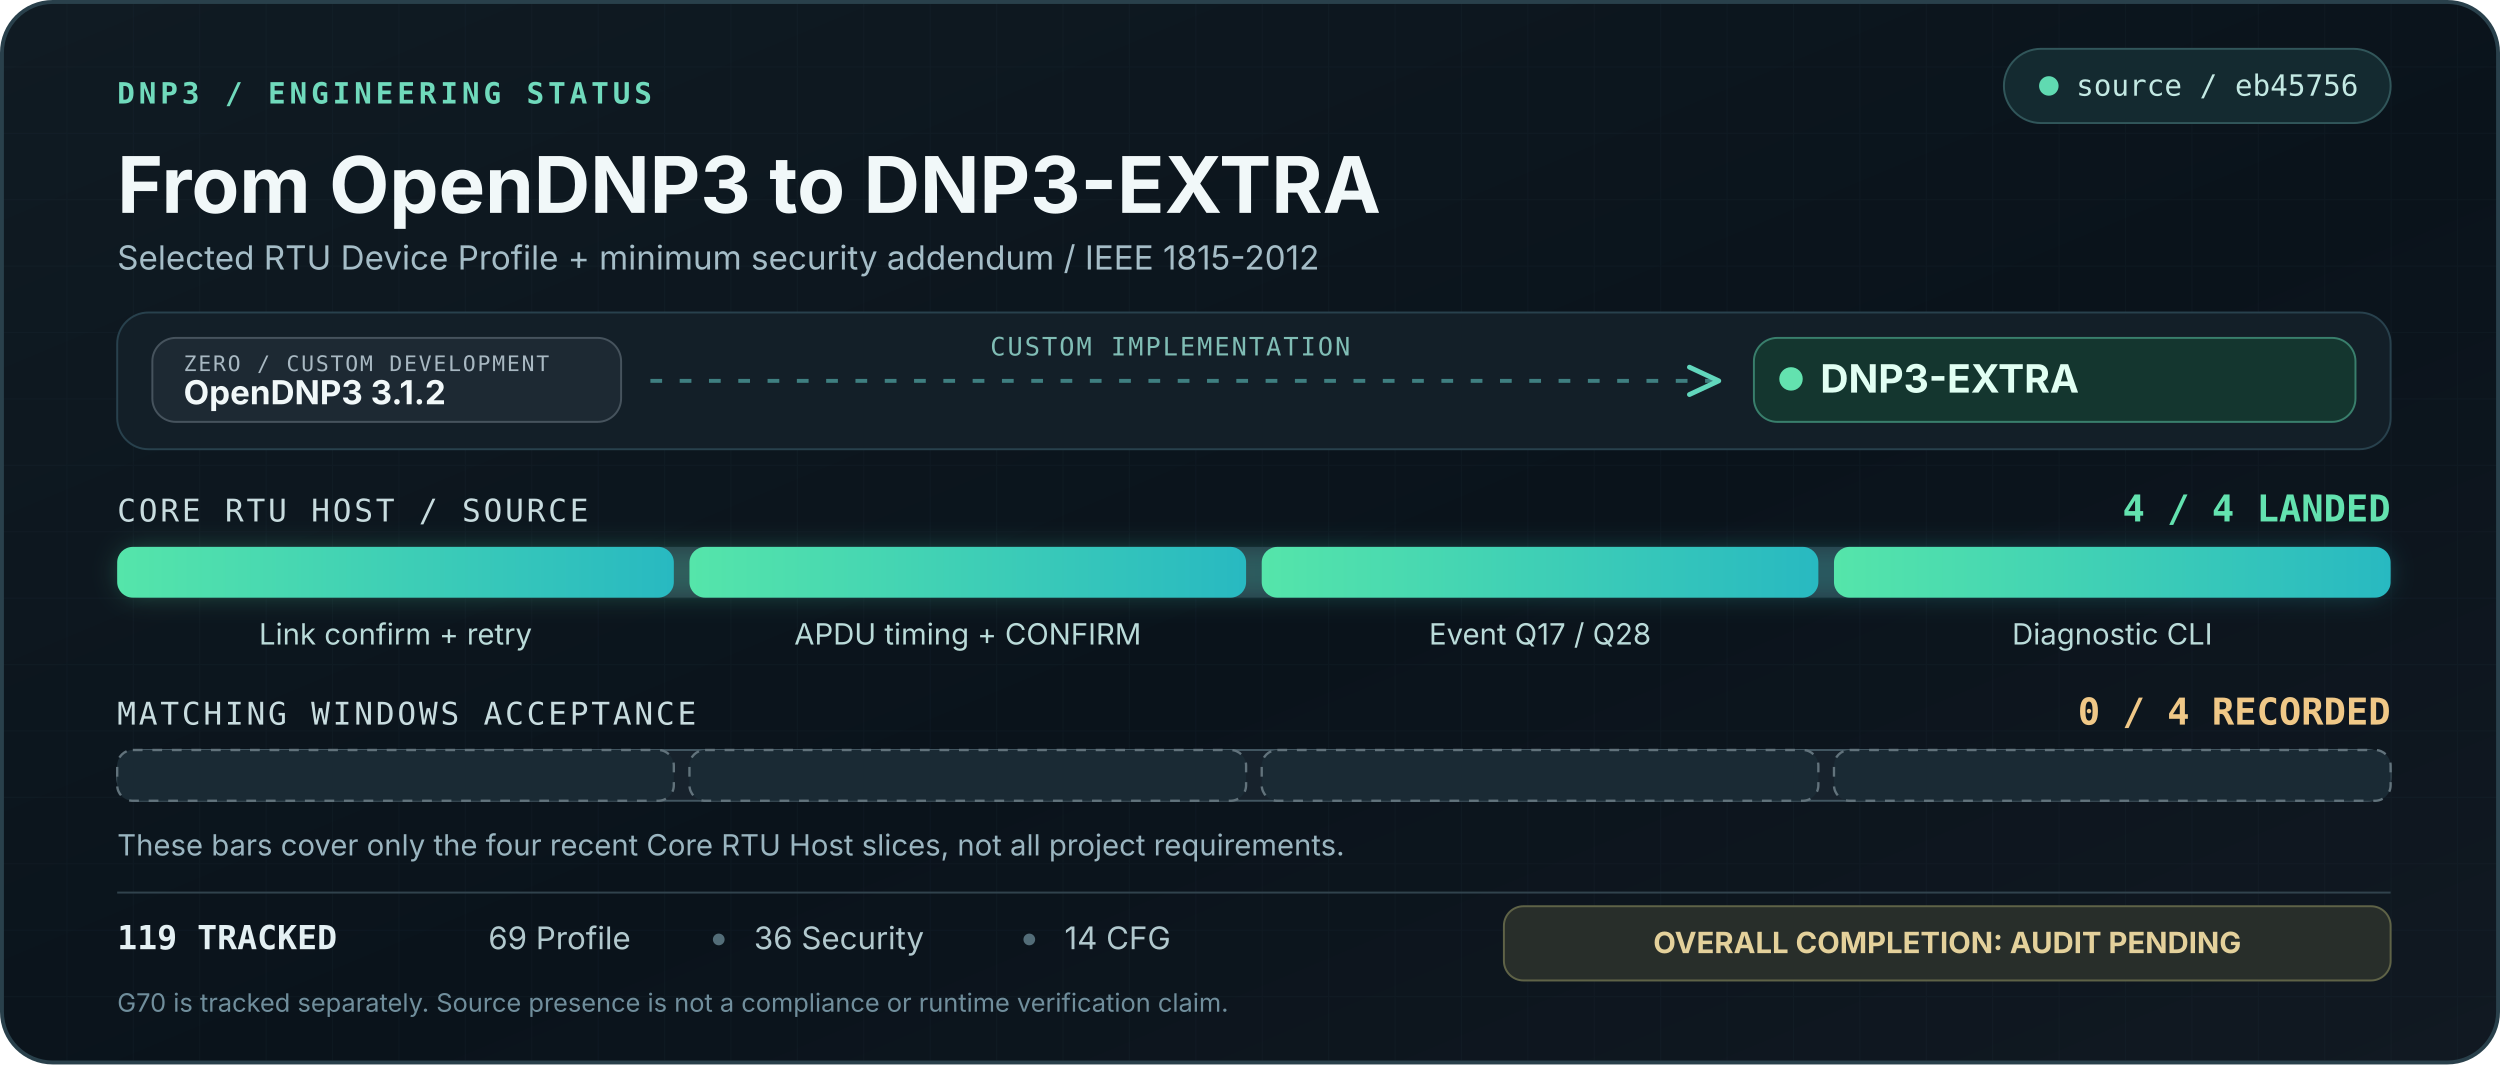
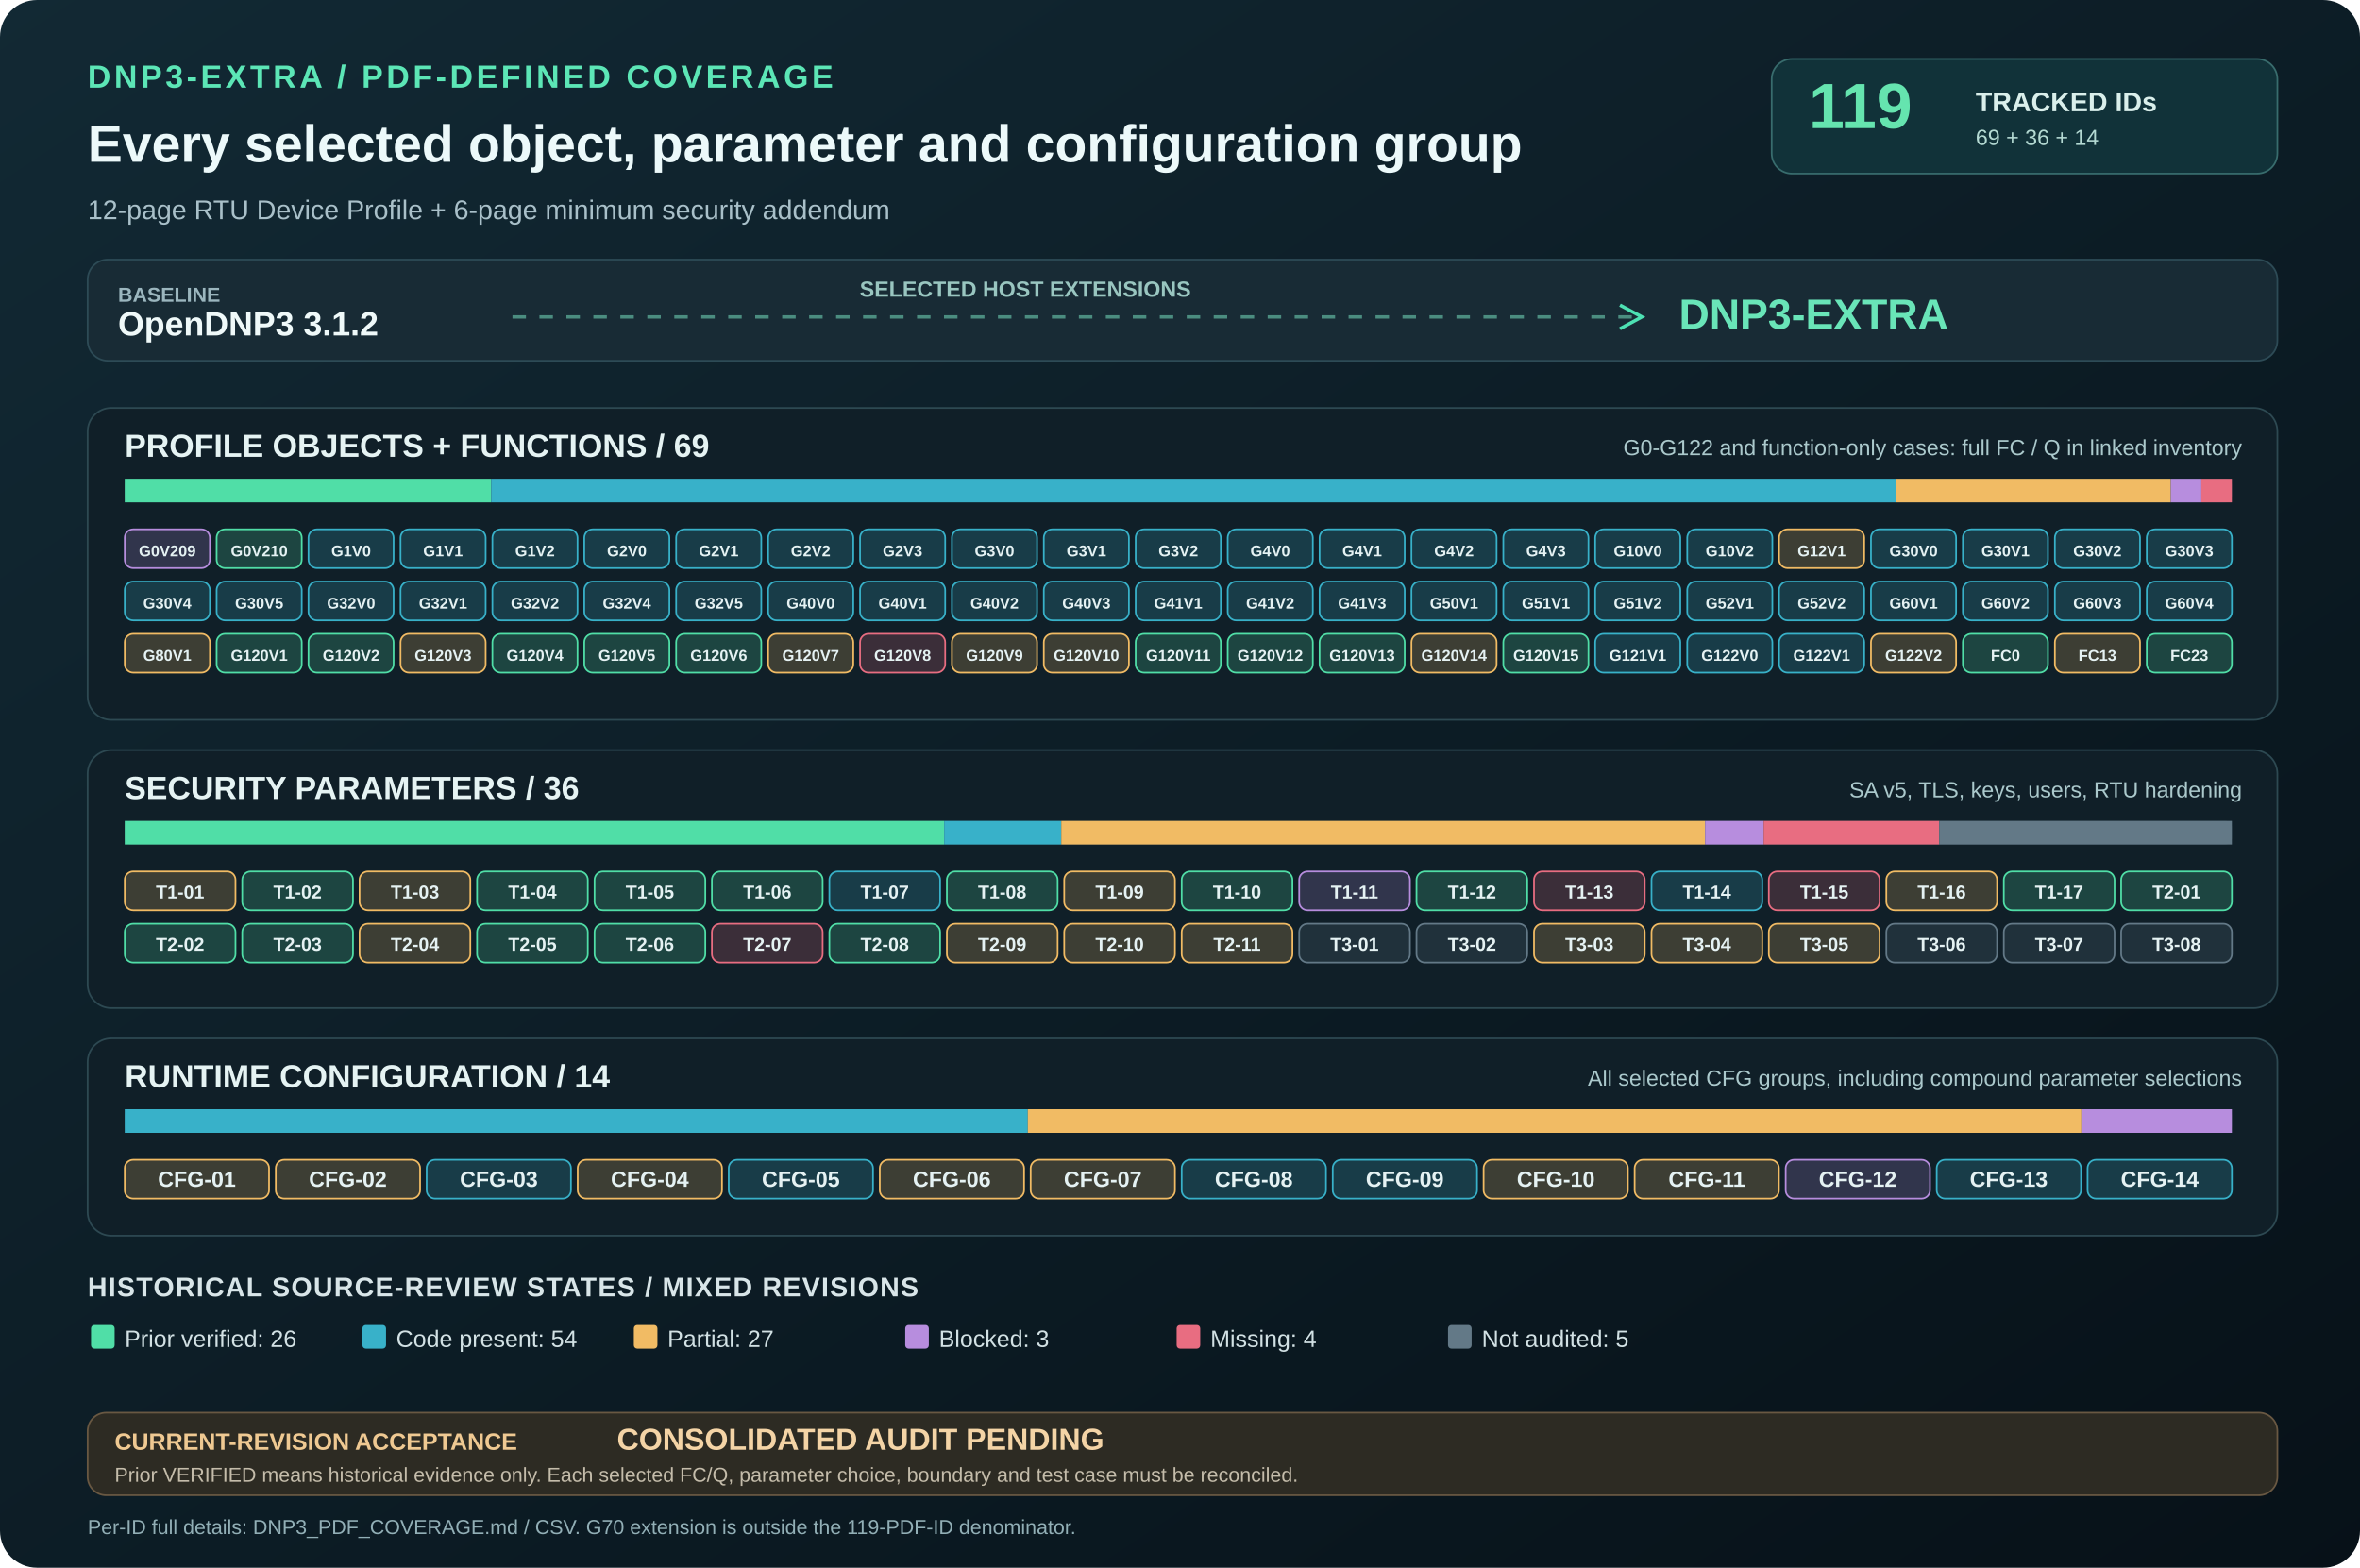
- <svg xmlns="http://www.w3.org/2000/svg" width="1280" height="545" viewBox="0 0 1280 545" role="img" aria-labelledby="title desc">
+ <svg xmlns="http://www.w3.org/2000/svg" width="1400" height="930" viewBox="0 0 1400 930" role="img" aria-labelledby="title desc">
  <defs>
-     <linearGradient id="background" x1="0" y1="0" x2="1" y2="1">
-       <stop offset="0" stop-color="#101b23" />
-       <stop offset=".56" stop-color="#0a131b" />
-       <stop offset="1" stop-color="#111922" />
+     <linearGradient id="bg" x2="1" y2="1">
+       <stop stop-color="#122934" />
+       <stop offset="1" stop-color="#071118" />
    </linearGradient>
-     <linearGradient id="completed" x1="0" y1="0" x2="1" y2="0">
-       <stop offset="0" stop-color="#55e5aa" />
-       <stop offset="1" stop-color="#28b9c1" />
-     </linearGradient>
-     <linearGradient id="accent" x1="0" y1="0" x2="1" y2="0">
-       <stop offset="0" stop-color="#4cd8a9" />
-       <stop offset="1" stop-color="#42bcd5" />
-     </linearGradient>
-     <pattern id="grid" width="34" height="34" patternUnits="userSpaceOnUse">
-       <path d="M34 0H0V34" stroke="#29404d" stroke-opacity=".20" fill="none" stroke-width="1" />
-     </pattern>
-     <filter id="glow" x="-20%" y="-100%" width="140%" height="300%">
-       <feGaussianBlur stdDeviation="6" />
-     </filter>
  </defs>
-   <rect x="1" y="1" width="1278" height="543" rx="26" fill="url(#background)" stroke="#29404b" stroke-width="2" />
-   <rect x="2" y="2" width="1276" height="541" rx="25" fill="url(#grid)" opacity=".55" />
-   <g font-family="Segoe UI, Inter, Arial, sans-serif">
-     <text x="60" y="53" font-family="Consolas, Menlo, monospace" font-size="15" font-weight="700" letter-spacing="2" fill="#70dabc">DNP3 / ENGINEERING STATUS</text>
-     <rect x="1026" y="25" width="198" height="38" rx="19" fill="#142a30" stroke="#31565a" />
-     <circle cx="1049" cy="44" r="5" fill="#60dab1" />
-     <text x="1063" y="49" font-family="Consolas, monospace" font-size="15" fill="#c3e9e3">source / eb45756</text>
-     <text x="60" y="109" font-size="40" font-weight="750" fill="#f1f8f9">From OpenDNP3 to DNP3-EXTRA</text>
-     <text x="60" y="138" font-size="17" fill="#a5bdc7">Selected RTU Device Profile + minimum security addendum / IEEE 1815-2012</text>
-     <rect x="60" y="160" width="1164" height="70" rx="16" fill="#131f28" stroke="#28414d" />
-     <rect x="78" y="173" width="240" height="43" rx="12" fill="#1d2933" stroke="#46535d" />
-     <text x="94" y="190" font-family="Consolas, monospace" font-size="11" letter-spacing=".9" fill="#a8b8c2">ZERO / CUSTOM DEVELOPMENT</text>
-     <text x="94" y="207" font-size="17" font-weight="700" fill="#f1f8f9">OpenDNP3 3.1.2</text>
-     <path d="M333 195 H880" fill="none" stroke="#3f7f81" stroke-width="2" stroke-dasharray="6 9" />
-     <path d="M865 188L880 195L865 202" fill="none" stroke="#62d7bd" stroke-width="2.5" stroke-linecap="round" stroke-linejoin="round" />
-     <text x="507" y="182" font-family="Consolas, monospace" font-size="13" fill="#80bdb5" letter-spacing="1">CUSTOM IMPLEMENTATION</text>
-     <rect x="898" y="173" width="308" height="43" rx="12" fill="#14362f" stroke="#397f6c" />
-     <circle cx="917" cy="194" r="6" fill="#63e2af" />
-     <text x="932" y="201" font-size="20" font-weight="700" fill="#e1fff3">DNP3-EXTRA</text>
-     <text x="60" y="267" font-family="Consolas, monospace" font-size="16" letter-spacing="1.4" fill="#c8dcdf">CORE RTU HOST / SOURCE</text>
-     <text x="1224" y="267" text-anchor="end" font-family="Consolas, monospace" font-size="19" font-weight="700" fill="#63e2af">4 / 4 LANDED</text>
-     <rect x="60" y="280" width="1164" height="26" rx="12" fill="#263541" />
-     <rect x="60" y="280" width="1164" height="26" rx="12" fill="url(#completed)" opacity=".25" filter="url(#glow)" />
-     <rect x="60.00" y="280" width="285.00" height="26" rx="8" fill="url(#completed)" />
-     <rect x="353.00" y="280" width="285.00" height="26" rx="8" fill="url(#completed)" />
-     <rect x="646.00" y="280" width="285.00" height="26" rx="8" fill="url(#completed)" />
-     <rect x="939.00" y="280" width="285.00" height="26" rx="8" fill="url(#completed)" />
-     <text x="202.50" y="330" font-size="15" fill="#badbd9" text-anchor="middle">Link confirm + retry</text>
-     <text x="495.50" y="330" font-size="15" fill="#badbd9" text-anchor="middle">APDU timing + CONFIRM</text>
-     <text x="788.50" y="330" font-size="15" fill="#badbd9" text-anchor="middle">Event Q17 / Q28</text>
-     <text x="1081.50" y="330" font-size="15" fill="#badbd9" text-anchor="middle">Diagnostic CLI</text>
-     <text x="60" y="371" font-family="Consolas, monospace" font-size="16" letter-spacing="1.4" fill="#c8dcdf">MATCHING WINDOWS ACCEPTANCE</text>
-     <text x="1224" y="371" text-anchor="end" font-family="Consolas, monospace" font-size="19" font-weight="700" fill="#f0c887">0 / 4 RECORDED</text>
-     <rect x="60" y="384" width="1164" height="26" rx="12" fill="#17222c" stroke="#425661" stroke-width="1" />
-     <rect x="60.00" y="384" width="285.00" height="26" rx="8" fill="#1a2a34" stroke="#62737c" stroke-width="1.2" stroke-dasharray="5 5" />
-     <rect x="353.00" y="384" width="285.00" height="26" rx="8" fill="#1a2a34" stroke="#62737c" stroke-width="1.2" stroke-dasharray="5 5" />
-     <rect x="646.00" y="384" width="285.00" height="26" rx="8" fill="#1a2a34" stroke="#62737c" stroke-width="1.2" stroke-dasharray="5 5" />
-     <rect x="939.00" y="384" width="285.00" height="26" rx="8" fill="#1a2a34" stroke="#62737c" stroke-width="1.2" stroke-dasharray="5 5" />
-     <text x="60" y="438" font-size="15" fill="#9ab5c0">These bars cover only the four recent Core RTU Host slices, not all project requirements.</text>
-     <path d="M60 457 H1224" stroke="#31434d" stroke-width="1" />
-     <text x="60" y="486" font-family="Consolas, monospace" font-size="17" font-weight="700" fill="#e4f0f3">119 TRACKED</text>
-     <text x="250" y="486" font-size="16" fill="#b2c9ce">69 Profile</text>
-     <circle cx="368" cy="481" r="3" fill="#536d78" />
-     <text x="386" y="486" font-size="16" fill="#b2c9ce">36 Security</text>
-     <circle cx="527" cy="481" r="3" fill="#536d78" />
-     <text x="545" y="486" font-size="16" fill="#b2c9ce">14 CFG</text>
-     <rect x="770" y="464" width="454" height="38" rx="10" fill="#282e2a" stroke="#5f6347" />
-     <text x="997" y="488" text-anchor="middle" font-size="15" font-weight="650" fill="#e4d19b">OVERALL COMPLETION: AUDIT PENDING</text>
-     <text x="60" y="518" font-size="13" fill="#708e9c">G70 is tracked separately. Source presence is not a compliance or runtime verification claim.</text>
+   <rect width="1400" height="930" rx="22" fill="url(#bg)" />
+   <g font-family="Segoe UI,Arial,sans-serif">
+     <text x="52" y="52" fill="#5ce6b6" font-size="19" font-weight="700" letter-spacing="2">DNP3-EXTRA / PDF-DEFINED COVERAGE</text>
+     <text x="52" y="96" fill="#ecf9fa" font-size="31" font-weight="750">Every selected object, parameter and configuration group</text>
+     <text x="52" y="130" fill="#a9c0c9" font-size="16" font-weight="400">12-page RTU Device Profile + 6-page minimum security addendum</text>
+     <rect x="1051" y="35" width="300" height="68" rx="12" fill="#113239" stroke="#386c6d" />
+     <text x="1073" y="76" fill="#65e4af" font-size="38" font-weight="750">119</text>
+     <text x="1172" y="66" fill="#daefeb" font-size="16" font-weight="700">TRACKED IDs</text>
+     <text x="1172" y="86" fill="#b4dad3" font-size="13" font-weight="400">69 + 36 + 14</text>
+     <rect x="52" y="154" width="1299" height="60" rx="12" fill="#182b35" stroke="#2d4b56" />
+     <text x="70" y="179" fill="#9bb6be" font-size="12" font-weight="700">BASELINE</text>
+     <text x="70" y="199" fill="#eff9f9" font-size="20" font-weight="700">OpenDNP3 3.1.2</text>
+     <path d="M304 188H970" stroke="#4b8d80" stroke-width="2" stroke-dasharray="8 8" />
+     <path d="M961 181L974 188L961 195" stroke="#4de1b3" stroke-width="2" fill="none" />
+     <text x="510" y="176" fill="#99c6c0" font-size="13" font-weight="600">SELECTED HOST EXTENSIONS</text>
+     <text x="996" y="195" fill="#69e5b8" font-size="25" font-weight="750">DNP3-EXTRA</text>
+     <rect x="52" y="242" width="1299" height="185" rx="14" fill="#101f28" stroke="#2d4952" />
+     <text x="74" y="271" fill="#e5f3f3" font-size="19" font-weight="750">PROFILE OBJECTS + FUNCTIONS / 69</text>
+     <text x="1330" y="270" fill="#abc9cc" font-size="13" font-weight="400" text-anchor="end">G0-G122 and function-only cases: full FC / Q in linked inventory</text>
+     <rect x="74" y="284" width="1250" height="14" rx="4" fill="#213540" />
+     <rect x="74.00" y="284" width="217.39" height="14" fill="#50dea7" />
+     <rect x="291.39" y="284" width="833.33" height="14" fill="#38b1c9" />
+     <rect x="1124.72" y="284" width="163.04" height="14" fill="#f1bb64" />
+     <rect x="1287.77" y="284" width="18.12" height="14" fill="#b78dde" />
+     <rect x="1305.88" y="284" width="18.12" height="14" fill="#e86d81" />
+     <g>
+       <rect x="74.0" y="314" width="50.5" height="23" rx="5" fill="#b78dde" fill-opacity=".2" stroke="#b78dde" />
+       <text x="99.26" y="330" fill="#e5f2f3" font-size="9.2" font-weight="620" text-anchor="middle">G0V209</text>
+     </g>
+     <g>
+       <rect x="128.5" y="314" width="50.5" height="23" rx="5" fill="#50dea7" fill-opacity=".2" stroke="#50dea7" />
+       <text x="153.78" y="330" fill="#e5f2f3" font-size="9.2" font-weight="620" text-anchor="middle">G0V210</text>
+     </g>
+     <g>
+       <rect x="183.0" y="314" width="50.5" height="23" rx="5" fill="#38b1c9" fill-opacity=".2" stroke="#38b1c9" />
+       <text x="208.30" y="330" fill="#e5f2f3" font-size="9.2" font-weight="620" text-anchor="middle">G1V0</text>
+     </g>
+     <g>
+       <rect x="237.6" y="314" width="50.5" height="23" rx="5" fill="#38b1c9" fill-opacity=".2" stroke="#38b1c9" />
+       <text x="262.83" y="330" fill="#e5f2f3" font-size="9.2" font-weight="620" text-anchor="middle">G1V1</text>
+     </g>
+     <g>
+       <rect x="292.1" y="314" width="50.5" height="23" rx="5" fill="#38b1c9" fill-opacity=".2" stroke="#38b1c9" />
+       <text x="317.35" y="330" fill="#e5f2f3" font-size="9.2" font-weight="620" text-anchor="middle">G1V2</text>
+     </g>
+     <g>
+       <rect x="346.6" y="314" width="50.5" height="23" rx="5" fill="#38b1c9" fill-opacity=".2" stroke="#38b1c9" />
+       <text x="371.87" y="330" fill="#e5f2f3" font-size="9.2" font-weight="620" text-anchor="middle">G2V0</text>
+     </g>
+     <g>
+       <rect x="401.1" y="314" width="50.5" height="23" rx="5" fill="#38b1c9" fill-opacity=".2" stroke="#38b1c9" />
+       <text x="426.39" y="330" fill="#e5f2f3" font-size="9.2" font-weight="620" text-anchor="middle">G2V1</text>
+     </g>
+     <g>
+       <rect x="455.7" y="314" width="50.5" height="23" rx="5" fill="#38b1c9" fill-opacity=".2" stroke="#38b1c9" />
+       <text x="480.91" y="330" fill="#e5f2f3" font-size="9.2" font-weight="620" text-anchor="middle">G2V2</text>
+     </g>
+     <g>
+       <rect x="510.2" y="314" width="50.5" height="23" rx="5" fill="#38b1c9" fill-opacity=".2" stroke="#38b1c9" />
+       <text x="535.43" y="330" fill="#e5f2f3" font-size="9.2" font-weight="620" text-anchor="middle">G2V3</text>
+     </g>
+     <g>
+       <rect x="564.7" y="314" width="50.5" height="23" rx="5" fill="#38b1c9" fill-opacity=".2" stroke="#38b1c9" />
+       <text x="589.96" y="330" fill="#e5f2f3" font-size="9.2" font-weight="620" text-anchor="middle">G3V0</text>
+     </g>
+     <g>
+       <rect x="619.2" y="314" width="50.5" height="23" rx="5" fill="#38b1c9" fill-opacity=".2" stroke="#38b1c9" />
+       <text x="644.48" y="330" fill="#e5f2f3" font-size="9.2" font-weight="620" text-anchor="middle">G3V1</text>
+     </g>
+     <g>
+       <rect x="673.7" y="314" width="50.5" height="23" rx="5" fill="#38b1c9" fill-opacity=".2" stroke="#38b1c9" />
+       <text x="699.00" y="330" fill="#e5f2f3" font-size="9.2" font-weight="620" text-anchor="middle">G3V2</text>
+     </g>
+     <g>
+       <rect x="728.3" y="314" width="50.5" height="23" rx="5" fill="#38b1c9" fill-opacity=".2" stroke="#38b1c9" />
+       <text x="753.52" y="330" fill="#e5f2f3" font-size="9.2" font-weight="620" text-anchor="middle">G4V0</text>
+     </g>
+     <g>
+       <rect x="782.8" y="314" width="50.5" height="23" rx="5" fill="#38b1c9" fill-opacity=".2" stroke="#38b1c9" />
+       <text x="808.04" y="330" fill="#e5f2f3" font-size="9.2" font-weight="620" text-anchor="middle">G4V1</text>
+     </g>
+     <g>
+       <rect x="837.3" y="314" width="50.5" height="23" rx="5" fill="#38b1c9" fill-opacity=".2" stroke="#38b1c9" />
+       <text x="862.57" y="330" fill="#e5f2f3" font-size="9.2" font-weight="620" text-anchor="middle">G4V2</text>
+     </g>
+     <g>
+       <rect x="891.8" y="314" width="50.5" height="23" rx="5" fill="#38b1c9" fill-opacity=".2" stroke="#38b1c9" />
+       <text x="917.09" y="330" fill="#e5f2f3" font-size="9.2" font-weight="620" text-anchor="middle">G4V3</text>
+     </g>
+     <g>
+       <rect x="946.3" y="314" width="50.5" height="23" rx="5" fill="#38b1c9" fill-opacity=".2" stroke="#38b1c9" />
+       <text x="971.61" y="330" fill="#e5f2f3" font-size="9.2" font-weight="620" text-anchor="middle">G10V0</text>
+     </g>
+     <g>
+       <rect x="1000.9" y="314" width="50.5" height="23" rx="5" fill="#38b1c9" fill-opacity=".2" stroke="#38b1c9" />
+       <text x="1026.13" y="330" fill="#e5f2f3" font-size="9.2" font-weight="620" text-anchor="middle">G10V2</text>
+     </g>
+     <g>
+       <rect x="1055.4" y="314" width="50.5" height="23" rx="5" fill="#f1bb64" fill-opacity=".2" stroke="#f1bb64" />
+       <text x="1080.65" y="330" fill="#e5f2f3" font-size="9.2" font-weight="620" text-anchor="middle">G12V1</text>
+     </g>
+     <g>
+       <rect x="1109.9" y="314" width="50.5" height="23" rx="5" fill="#38b1c9" fill-opacity=".2" stroke="#38b1c9" />
+       <text x="1135.17" y="330" fill="#e5f2f3" font-size="9.2" font-weight="620" text-anchor="middle">G30V0</text>
+     </g>
+     <g>
+       <rect x="1164.4" y="314" width="50.5" height="23" rx="5" fill="#38b1c9" fill-opacity=".2" stroke="#38b1c9" />
+       <text x="1189.70" y="330" fill="#e5f2f3" font-size="9.2" font-weight="620" text-anchor="middle">G30V1</text>
+     </g>
+     <g>
+       <rect x="1219.0" y="314" width="50.5" height="23" rx="5" fill="#38b1c9" fill-opacity=".2" stroke="#38b1c9" />
+       <text x="1244.22" y="330" fill="#e5f2f3" font-size="9.2" font-weight="620" text-anchor="middle">G30V2</text>
+     </g>
+     <g>
+       <rect x="1273.5" y="314" width="50.5" height="23" rx="5" fill="#38b1c9" fill-opacity=".2" stroke="#38b1c9" />
+       <text x="1298.74" y="330" fill="#e5f2f3" font-size="9.2" font-weight="620" text-anchor="middle">G30V3</text>
+     </g>
+     <g>
+       <rect x="74.0" y="345" width="50.5" height="23" rx="5" fill="#38b1c9" fill-opacity=".2" stroke="#38b1c9" />
+       <text x="99.26" y="361" fill="#e5f2f3" font-size="9.2" font-weight="620" text-anchor="middle">G30V4</text>
+     </g>
+     <g>
+       <rect x="128.5" y="345" width="50.5" height="23" rx="5" fill="#38b1c9" fill-opacity=".2" stroke="#38b1c9" />
+       <text x="153.78" y="361" fill="#e5f2f3" font-size="9.2" font-weight="620" text-anchor="middle">G30V5</text>
+     </g>
+     <g>
+       <rect x="183.0" y="345" width="50.5" height="23" rx="5" fill="#38b1c9" fill-opacity=".2" stroke="#38b1c9" />
+       <text x="208.30" y="361" fill="#e5f2f3" font-size="9.2" font-weight="620" text-anchor="middle">G32V0</text>
+     </g>
+     <g>
+       <rect x="237.6" y="345" width="50.5" height="23" rx="5" fill="#38b1c9" fill-opacity=".2" stroke="#38b1c9" />
+       <text x="262.83" y="361" fill="#e5f2f3" font-size="9.2" font-weight="620" text-anchor="middle">G32V1</text>
+     </g>
+     <g>
+       <rect x="292.1" y="345" width="50.5" height="23" rx="5" fill="#38b1c9" fill-opacity=".2" stroke="#38b1c9" />
+       <text x="317.35" y="361" fill="#e5f2f3" font-size="9.2" font-weight="620" text-anchor="middle">G32V2</text>
+     </g>
+     <g>
+       <rect x="346.6" y="345" width="50.5" height="23" rx="5" fill="#38b1c9" fill-opacity=".2" stroke="#38b1c9" />
+       <text x="371.87" y="361" fill="#e5f2f3" font-size="9.2" font-weight="620" text-anchor="middle">G32V4</text>
+     </g>
+     <g>
+       <rect x="401.1" y="345" width="50.5" height="23" rx="5" fill="#38b1c9" fill-opacity=".2" stroke="#38b1c9" />
+       <text x="426.39" y="361" fill="#e5f2f3" font-size="9.2" font-weight="620" text-anchor="middle">G32V5</text>
+     </g>
+     <g>
+       <rect x="455.7" y="345" width="50.5" height="23" rx="5" fill="#38b1c9" fill-opacity=".2" stroke="#38b1c9" />
+       <text x="480.91" y="361" fill="#e5f2f3" font-size="9.2" font-weight="620" text-anchor="middle">G40V0</text>
+     </g>
+     <g>
+       <rect x="510.2" y="345" width="50.5" height="23" rx="5" fill="#38b1c9" fill-opacity=".2" stroke="#38b1c9" />
+       <text x="535.43" y="361" fill="#e5f2f3" font-size="9.2" font-weight="620" text-anchor="middle">G40V1</text>
+     </g>
+     <g>
+       <rect x="564.7" y="345" width="50.5" height="23" rx="5" fill="#38b1c9" fill-opacity=".2" stroke="#38b1c9" />
+       <text x="589.96" y="361" fill="#e5f2f3" font-size="9.2" font-weight="620" text-anchor="middle">G40V2</text>
+     </g>
+     <g>
+       <rect x="619.2" y="345" width="50.5" height="23" rx="5" fill="#38b1c9" fill-opacity=".2" stroke="#38b1c9" />
+       <text x="644.48" y="361" fill="#e5f2f3" font-size="9.2" font-weight="620" text-anchor="middle">G40V3</text>
+     </g>
+     <g>
+       <rect x="673.7" y="345" width="50.5" height="23" rx="5" fill="#38b1c9" fill-opacity=".2" stroke="#38b1c9" />
+       <text x="699.00" y="361" fill="#e5f2f3" font-size="9.2" font-weight="620" text-anchor="middle">G41V1</text>
+     </g>
+     <g>
+       <rect x="728.3" y="345" width="50.5" height="23" rx="5" fill="#38b1c9" fill-opacity=".2" stroke="#38b1c9" />
+       <text x="753.52" y="361" fill="#e5f2f3" font-size="9.2" font-weight="620" text-anchor="middle">G41V2</text>
+     </g>
+     <g>
+       <rect x="782.8" y="345" width="50.5" height="23" rx="5" fill="#38b1c9" fill-opacity=".2" stroke="#38b1c9" />
+       <text x="808.04" y="361" fill="#e5f2f3" font-size="9.2" font-weight="620" text-anchor="middle">G41V3</text>
+     </g>
+     <g>
+       <rect x="837.3" y="345" width="50.5" height="23" rx="5" fill="#38b1c9" fill-opacity=".2" stroke="#38b1c9" />
+       <text x="862.57" y="361" fill="#e5f2f3" font-size="9.2" font-weight="620" text-anchor="middle">G50V1</text>
+     </g>
+     <g>
+       <rect x="891.8" y="345" width="50.5" height="23" rx="5" fill="#38b1c9" fill-opacity=".2" stroke="#38b1c9" />
+       <text x="917.09" y="361" fill="#e5f2f3" font-size="9.2" font-weight="620" text-anchor="middle">G51V1</text>
+     </g>
+     <g>
+       <rect x="946.3" y="345" width="50.5" height="23" rx="5" fill="#38b1c9" fill-opacity=".2" stroke="#38b1c9" />
+       <text x="971.61" y="361" fill="#e5f2f3" font-size="9.2" font-weight="620" text-anchor="middle">G51V2</text>
+     </g>
+     <g>
+       <rect x="1000.9" y="345" width="50.5" height="23" rx="5" fill="#38b1c9" fill-opacity=".2" stroke="#38b1c9" />
+       <text x="1026.13" y="361" fill="#e5f2f3" font-size="9.2" font-weight="620" text-anchor="middle">G52V1</text>
+     </g>
+     <g>
+       <rect x="1055.4" y="345" width="50.5" height="23" rx="5" fill="#38b1c9" fill-opacity=".2" stroke="#38b1c9" />
+       <text x="1080.65" y="361" fill="#e5f2f3" font-size="9.2" font-weight="620" text-anchor="middle">G52V2</text>
+     </g>
+     <g>
+       <rect x="1109.9" y="345" width="50.5" height="23" rx="5" fill="#38b1c9" fill-opacity=".2" stroke="#38b1c9" />
+       <text x="1135.17" y="361" fill="#e5f2f3" font-size="9.2" font-weight="620" text-anchor="middle">G60V1</text>
+     </g>
+     <g>
+       <rect x="1164.4" y="345" width="50.5" height="23" rx="5" fill="#38b1c9" fill-opacity=".2" stroke="#38b1c9" />
+       <text x="1189.70" y="361" fill="#e5f2f3" font-size="9.2" font-weight="620" text-anchor="middle">G60V2</text>
+     </g>
+     <g>
+       <rect x="1219.0" y="345" width="50.5" height="23" rx="5" fill="#38b1c9" fill-opacity=".2" stroke="#38b1c9" />
+       <text x="1244.22" y="361" fill="#e5f2f3" font-size="9.2" font-weight="620" text-anchor="middle">G60V3</text>
+     </g>
+     <g>
+       <rect x="1273.5" y="345" width="50.5" height="23" rx="5" fill="#38b1c9" fill-opacity=".2" stroke="#38b1c9" />
+       <text x="1298.74" y="361" fill="#e5f2f3" font-size="9.2" font-weight="620" text-anchor="middle">G60V4</text>
+     </g>
+     <g>
+       <rect x="74.0" y="376" width="50.5" height="23" rx="5" fill="#f1bb64" fill-opacity=".2" stroke="#f1bb64" />
+       <text x="99.26" y="392" fill="#e5f2f3" font-size="9.2" font-weight="620" text-anchor="middle">G80V1</text>
+     </g>
+     <g>
+       <rect x="128.5" y="376" width="50.5" height="23" rx="5" fill="#50dea7" fill-opacity=".2" stroke="#50dea7" />
+       <text x="153.78" y="392" fill="#e5f2f3" font-size="9.2" font-weight="620" text-anchor="middle">G120V1</text>
+     </g>
+     <g>
+       <rect x="183.0" y="376" width="50.5" height="23" rx="5" fill="#50dea7" fill-opacity=".2" stroke="#50dea7" />
+       <text x="208.30" y="392" fill="#e5f2f3" font-size="9.2" font-weight="620" text-anchor="middle">G120V2</text>
+     </g>
+     <g>
+       <rect x="237.6" y="376" width="50.5" height="23" rx="5" fill="#f1bb64" fill-opacity=".2" stroke="#f1bb64" />
+       <text x="262.83" y="392" fill="#e5f2f3" font-size="9.2" font-weight="620" text-anchor="middle">G120V3</text>
+     </g>
+     <g>
+       <rect x="292.1" y="376" width="50.5" height="23" rx="5" fill="#50dea7" fill-opacity=".2" stroke="#50dea7" />
+       <text x="317.35" y="392" fill="#e5f2f3" font-size="9.2" font-weight="620" text-anchor="middle">G120V4</text>
+     </g>
+     <g>
+       <rect x="346.6" y="376" width="50.5" height="23" rx="5" fill="#50dea7" fill-opacity=".2" stroke="#50dea7" />
+       <text x="371.87" y="392" fill="#e5f2f3" font-size="9.2" font-weight="620" text-anchor="middle">G120V5</text>
+     </g>
+     <g>
+       <rect x="401.1" y="376" width="50.5" height="23" rx="5" fill="#50dea7" fill-opacity=".2" stroke="#50dea7" />
+       <text x="426.39" y="392" fill="#e5f2f3" font-size="9.2" font-weight="620" text-anchor="middle">G120V6</text>
+     </g>
+     <g>
+       <rect x="455.7" y="376" width="50.5" height="23" rx="5" fill="#f1bb64" fill-opacity=".2" stroke="#f1bb64" />
+       <text x="480.91" y="392" fill="#e5f2f3" font-size="9.2" font-weight="620" text-anchor="middle">G120V7</text>
+     </g>
+     <g>
+       <rect x="510.2" y="376" width="50.5" height="23" rx="5" fill="#e86d81" fill-opacity=".2" stroke="#e86d81" />
+       <text x="535.43" y="392" fill="#e5f2f3" font-size="9.2" font-weight="620" text-anchor="middle">G120V8</text>
+     </g>
+     <g>
+       <rect x="564.7" y="376" width="50.5" height="23" rx="5" fill="#f1bb64" fill-opacity=".2" stroke="#f1bb64" />
+       <text x="589.96" y="392" fill="#e5f2f3" font-size="9.2" font-weight="620" text-anchor="middle">G120V9</text>
+     </g>
+     <g>
+       <rect x="619.2" y="376" width="50.5" height="23" rx="5" fill="#f1bb64" fill-opacity=".2" stroke="#f1bb64" />
+       <text x="644.48" y="392" fill="#e5f2f3" font-size="9.2" font-weight="620" text-anchor="middle">G120V10</text>
+     </g>
+     <g>
+       <rect x="673.7" y="376" width="50.5" height="23" rx="5" fill="#50dea7" fill-opacity=".2" stroke="#50dea7" />
+       <text x="699.00" y="392" fill="#e5f2f3" font-size="9.2" font-weight="620" text-anchor="middle">G120V11</text>
+     </g>
+     <g>
+       <rect x="728.3" y="376" width="50.5" height="23" rx="5" fill="#50dea7" fill-opacity=".2" stroke="#50dea7" />
+       <text x="753.52" y="392" fill="#e5f2f3" font-size="9.2" font-weight="620" text-anchor="middle">G120V12</text>
+     </g>
+     <g>
+       <rect x="782.8" y="376" width="50.5" height="23" rx="5" fill="#50dea7" fill-opacity=".2" stroke="#50dea7" />
+       <text x="808.04" y="392" fill="#e5f2f3" font-size="9.2" font-weight="620" text-anchor="middle">G120V13</text>
+     </g>
+     <g>
+       <rect x="837.3" y="376" width="50.5" height="23" rx="5" fill="#f1bb64" fill-opacity=".2" stroke="#f1bb64" />
+       <text x="862.57" y="392" fill="#e5f2f3" font-size="9.2" font-weight="620" text-anchor="middle">G120V14</text>
+     </g>
+     <g>
+       <rect x="891.8" y="376" width="50.5" height="23" rx="5" fill="#50dea7" fill-opacity=".2" stroke="#50dea7" />
+       <text x="917.09" y="392" fill="#e5f2f3" font-size="9.2" font-weight="620" text-anchor="middle">G120V15</text>
+     </g>
+     <g>
+       <rect x="946.3" y="376" width="50.5" height="23" rx="5" fill="#38b1c9" fill-opacity=".2" stroke="#38b1c9" />
+       <text x="971.61" y="392" fill="#e5f2f3" font-size="9.2" font-weight="620" text-anchor="middle">G121V1</text>
+     </g>
+     <g>
+       <rect x="1000.9" y="376" width="50.5" height="23" rx="5" fill="#38b1c9" fill-opacity=".2" stroke="#38b1c9" />
+       <text x="1026.13" y="392" fill="#e5f2f3" font-size="9.2" font-weight="620" text-anchor="middle">G122V0</text>
+     </g>
+     <g>
+       <rect x="1055.4" y="376" width="50.5" height="23" rx="5" fill="#38b1c9" fill-opacity=".2" stroke="#38b1c9" />
+       <text x="1080.65" y="392" fill="#e5f2f3" font-size="9.2" font-weight="620" text-anchor="middle">G122V1</text>
+     </g>
+     <g>
+       <rect x="1109.9" y="376" width="50.5" height="23" rx="5" fill="#f1bb64" fill-opacity=".2" stroke="#f1bb64" />
+       <text x="1135.17" y="392" fill="#e5f2f3" font-size="9.2" font-weight="620" text-anchor="middle">G122V2</text>
+     </g>
+     <g>
+       <rect x="1164.4" y="376" width="50.5" height="23" rx="5" fill="#50dea7" fill-opacity=".2" stroke="#50dea7" />
+       <text x="1189.70" y="392" fill="#e5f2f3" font-size="9.2" font-weight="620" text-anchor="middle">FC0</text>
+     </g>
+     <g>
+       <rect x="1219.0" y="376" width="50.5" height="23" rx="5" fill="#f1bb64" fill-opacity=".2" stroke="#f1bb64" />
+       <text x="1244.22" y="392" fill="#e5f2f3" font-size="9.2" font-weight="620" text-anchor="middle">FC13</text>
+     </g>
+     <g>
+       <rect x="1273.5" y="376" width="50.5" height="23" rx="5" fill="#50dea7" fill-opacity=".2" stroke="#50dea7" />
+       <text x="1298.74" y="392" fill="#e5f2f3" font-size="9.2" font-weight="620" text-anchor="middle">FC23</text>
+     </g>
+     <rect x="52" y="445" width="1299" height="153" rx="14" fill="#101f28" stroke="#2d4952" />
+     <text x="74" y="474" fill="#e5f3f3" font-size="19" font-weight="750">SECURITY PARAMETERS / 36</text>
+     <text x="1330" y="473" fill="#abc9cc" font-size="13" font-weight="400" text-anchor="end">SA v5, TLS, keys, users, RTU hardening</text>
+     <rect x="74" y="487" width="1250" height="14" rx="4" fill="#213540" />
+     <rect x="74.00" y="487" width="486.11" height="14" fill="#50dea7" />
+     <rect x="560.11" y="487" width="69.44" height="14" fill="#38b1c9" />
+     <rect x="629.56" y="487" width="381.94" height="14" fill="#f1bb64" />
+     <rect x="1011.50" y="487" width="34.72" height="14" fill="#b78dde" />
+     <rect x="1046.22" y="487" width="104.17" height="14" fill="#e86d81" />
+     <rect x="1150.39" y="487" width="173.61" height="14" fill="#637987" />
+     <g>
+       <rect x="74.0" y="517" width="65.7" height="23" rx="5" fill="#f1bb64" fill-opacity=".2" stroke="#f1bb64" />
+       <text x="106.83" y="533" fill="#e5f2f3" font-size="11" font-weight="620" text-anchor="middle">T1-01</text>
+     </g>
+     <g>
+       <rect x="143.7" y="517" width="65.7" height="23" rx="5" fill="#50dea7" fill-opacity=".2" stroke="#50dea7" />
+       <text x="176.50" y="533" fill="#e5f2f3" font-size="11" font-weight="620" text-anchor="middle">T1-02</text>
+     </g>
+     <g>
+       <rect x="213.3" y="517" width="65.7" height="23" rx="5" fill="#f1bb64" fill-opacity=".2" stroke="#f1bb64" />
+       <text x="246.17" y="533" fill="#e5f2f3" font-size="11" font-weight="620" text-anchor="middle">T1-03</text>
+     </g>
+     <g>
+       <rect x="283.0" y="517" width="65.7" height="23" rx="5" fill="#50dea7" fill-opacity=".2" stroke="#50dea7" />
+       <text x="315.83" y="533" fill="#e5f2f3" font-size="11" font-weight="620" text-anchor="middle">T1-04</text>
+     </g>
+     <g>
+       <rect x="352.7" y="517" width="65.7" height="23" rx="5" fill="#50dea7" fill-opacity=".2" stroke="#50dea7" />
+       <text x="385.50" y="533" fill="#e5f2f3" font-size="11" font-weight="620" text-anchor="middle">T1-05</text>
+     </g>
+     <g>
+       <rect x="422.3" y="517" width="65.7" height="23" rx="5" fill="#50dea7" fill-opacity=".2" stroke="#50dea7" />
+       <text x="455.17" y="533" fill="#e5f2f3" font-size="11" font-weight="620" text-anchor="middle">T1-06</text>
+     </g>
+     <g>
+       <rect x="492.0" y="517" width="65.7" height="23" rx="5" fill="#38b1c9" fill-opacity=".2" stroke="#38b1c9" />
+       <text x="524.83" y="533" fill="#e5f2f3" font-size="11" font-weight="620" text-anchor="middle">T1-07</text>
+     </g>
+     <g>
+       <rect x="561.7" y="517" width="65.7" height="23" rx="5" fill="#50dea7" fill-opacity=".2" stroke="#50dea7" />
+       <text x="594.50" y="533" fill="#e5f2f3" font-size="11" font-weight="620" text-anchor="middle">T1-08</text>
+     </g>
+     <g>
+       <rect x="631.3" y="517" width="65.7" height="23" rx="5" fill="#f1bb64" fill-opacity=".2" stroke="#f1bb64" />
+       <text x="664.17" y="533" fill="#e5f2f3" font-size="11" font-weight="620" text-anchor="middle">T1-09</text>
+     </g>
+     <g>
+       <rect x="701.0" y="517" width="65.7" height="23" rx="5" fill="#50dea7" fill-opacity=".2" stroke="#50dea7" />
+       <text x="733.83" y="533" fill="#e5f2f3" font-size="11" font-weight="620" text-anchor="middle">T1-10</text>
+     </g>
+     <g>
+       <rect x="770.7" y="517" width="65.7" height="23" rx="5" fill="#b78dde" fill-opacity=".2" stroke="#b78dde" />
+       <text x="803.50" y="533" fill="#e5f2f3" font-size="11" font-weight="620" text-anchor="middle">T1-11</text>
+     </g>
+     <g>
+       <rect x="840.3" y="517" width="65.7" height="23" rx="5" fill="#50dea7" fill-opacity=".2" stroke="#50dea7" />
+       <text x="873.17" y="533" fill="#e5f2f3" font-size="11" font-weight="620" text-anchor="middle">T1-12</text>
+     </g>
+     <g>
+       <rect x="910.0" y="517" width="65.7" height="23" rx="5" fill="#e86d81" fill-opacity=".2" stroke="#e86d81" />
+       <text x="942.83" y="533" fill="#e5f2f3" font-size="11" font-weight="620" text-anchor="middle">T1-13</text>
+     </g>
+     <g>
+       <rect x="979.7" y="517" width="65.7" height="23" rx="5" fill="#38b1c9" fill-opacity=".2" stroke="#38b1c9" />
+       <text x="1012.50" y="533" fill="#e5f2f3" font-size="11" font-weight="620" text-anchor="middle">T1-14</text>
+     </g>
+     <g>
+       <rect x="1049.3" y="517" width="65.7" height="23" rx="5" fill="#e86d81" fill-opacity=".2" stroke="#e86d81" />
+       <text x="1082.17" y="533" fill="#e5f2f3" font-size="11" font-weight="620" text-anchor="middle">T1-15</text>
+     </g>
+     <g>
+       <rect x="1119.0" y="517" width="65.7" height="23" rx="5" fill="#f1bb64" fill-opacity=".2" stroke="#f1bb64" />
+       <text x="1151.83" y="533" fill="#e5f2f3" font-size="11" font-weight="620" text-anchor="middle">T1-16</text>
+     </g>
+     <g>
+       <rect x="1188.7" y="517" width="65.7" height="23" rx="5" fill="#50dea7" fill-opacity=".2" stroke="#50dea7" />
+       <text x="1221.50" y="533" fill="#e5f2f3" font-size="11" font-weight="620" text-anchor="middle">T1-17</text>
+     </g>
+     <g>
+       <rect x="1258.3" y="517" width="65.7" height="23" rx="5" fill="#50dea7" fill-opacity=".2" stroke="#50dea7" />
+       <text x="1291.17" y="533" fill="#e5f2f3" font-size="11" font-weight="620" text-anchor="middle">T2-01</text>
+     </g>
+     <g>
+       <rect x="74.0" y="548" width="65.7" height="23" rx="5" fill="#50dea7" fill-opacity=".2" stroke="#50dea7" />
+       <text x="106.83" y="564" fill="#e5f2f3" font-size="11" font-weight="620" text-anchor="middle">T2-02</text>
+     </g>
+     <g>
+       <rect x="143.7" y="548" width="65.7" height="23" rx="5" fill="#50dea7" fill-opacity=".2" stroke="#50dea7" />
+       <text x="176.50" y="564" fill="#e5f2f3" font-size="11" font-weight="620" text-anchor="middle">T2-03</text>
+     </g>
+     <g>
+       <rect x="213.3" y="548" width="65.7" height="23" rx="5" fill="#f1bb64" fill-opacity=".2" stroke="#f1bb64" />
+       <text x="246.17" y="564" fill="#e5f2f3" font-size="11" font-weight="620" text-anchor="middle">T2-04</text>
+     </g>
+     <g>
+       <rect x="283.0" y="548" width="65.7" height="23" rx="5" fill="#50dea7" fill-opacity=".2" stroke="#50dea7" />
+       <text x="315.83" y="564" fill="#e5f2f3" font-size="11" font-weight="620" text-anchor="middle">T2-05</text>
+     </g>
+     <g>
+       <rect x="352.7" y="548" width="65.7" height="23" rx="5" fill="#50dea7" fill-opacity=".2" stroke="#50dea7" />
+       <text x="385.50" y="564" fill="#e5f2f3" font-size="11" font-weight="620" text-anchor="middle">T2-06</text>
+     </g>
+     <g>
+       <rect x="422.3" y="548" width="65.7" height="23" rx="5" fill="#e86d81" fill-opacity=".2" stroke="#e86d81" />
+       <text x="455.17" y="564" fill="#e5f2f3" font-size="11" font-weight="620" text-anchor="middle">T2-07</text>
+     </g>
+     <g>
+       <rect x="492.0" y="548" width="65.7" height="23" rx="5" fill="#50dea7" fill-opacity=".2" stroke="#50dea7" />
+       <text x="524.83" y="564" fill="#e5f2f3" font-size="11" font-weight="620" text-anchor="middle">T2-08</text>
+     </g>
+     <g>
+       <rect x="561.7" y="548" width="65.7" height="23" rx="5" fill="#f1bb64" fill-opacity=".2" stroke="#f1bb64" />
+       <text x="594.50" y="564" fill="#e5f2f3" font-size="11" font-weight="620" text-anchor="middle">T2-09</text>
+     </g>
+     <g>
+       <rect x="631.3" y="548" width="65.7" height="23" rx="5" fill="#f1bb64" fill-opacity=".2" stroke="#f1bb64" />
+       <text x="664.17" y="564" fill="#e5f2f3" font-size="11" font-weight="620" text-anchor="middle">T2-10</text>
+     </g>
+     <g>
+       <rect x="701.0" y="548" width="65.7" height="23" rx="5" fill="#f1bb64" fill-opacity=".2" stroke="#f1bb64" />
+       <text x="733.83" y="564" fill="#e5f2f3" font-size="11" font-weight="620" text-anchor="middle">T2-11</text>
+     </g>
+     <g>
+       <rect x="770.7" y="548" width="65.7" height="23" rx="5" fill="#637987" fill-opacity=".2" stroke="#637987" />
+       <text x="803.50" y="564" fill="#e5f2f3" font-size="11" font-weight="620" text-anchor="middle">T3-01</text>
+     </g>
+     <g>
+       <rect x="840.3" y="548" width="65.7" height="23" rx="5" fill="#637987" fill-opacity=".2" stroke="#637987" />
+       <text x="873.17" y="564" fill="#e5f2f3" font-size="11" font-weight="620" text-anchor="middle">T3-02</text>
+     </g>
+     <g>
+       <rect x="910.0" y="548" width="65.7" height="23" rx="5" fill="#f1bb64" fill-opacity=".2" stroke="#f1bb64" />
+       <text x="942.83" y="564" fill="#e5f2f3" font-size="11" font-weight="620" text-anchor="middle">T3-03</text>
+     </g>
+     <g>
+       <rect x="979.7" y="548" width="65.7" height="23" rx="5" fill="#f1bb64" fill-opacity=".2" stroke="#f1bb64" />
+       <text x="1012.50" y="564" fill="#e5f2f3" font-size="11" font-weight="620" text-anchor="middle">T3-04</text>
+     </g>
+     <g>
+       <rect x="1049.3" y="548" width="65.7" height="23" rx="5" fill="#f1bb64" fill-opacity=".2" stroke="#f1bb64" />
+       <text x="1082.17" y="564" fill="#e5f2f3" font-size="11" font-weight="620" text-anchor="middle">T3-05</text>
+     </g>
+     <g>
+       <rect x="1119.0" y="548" width="65.7" height="23" rx="5" fill="#637987" fill-opacity=".2" stroke="#637987" />
+       <text x="1151.83" y="564" fill="#e5f2f3" font-size="11" font-weight="620" text-anchor="middle">T3-06</text>
+     </g>
+     <g>
+       <rect x="1188.7" y="548" width="65.7" height="23" rx="5" fill="#637987" fill-opacity=".2" stroke="#637987" />
+       <text x="1221.50" y="564" fill="#e5f2f3" font-size="11" font-weight="620" text-anchor="middle">T3-07</text>
+     </g>
+     <g>
+       <rect x="1258.3" y="548" width="65.7" height="23" rx="5" fill="#637987" fill-opacity=".2" stroke="#637987" />
+       <text x="1291.17" y="564" fill="#e5f2f3" font-size="11" font-weight="620" text-anchor="middle">T3-08</text>
+     </g>
+     <rect x="52" y="616" width="1299" height="117" rx="14" fill="#101f28" stroke="#2d4952" />
+     <text x="74" y="645" fill="#e5f3f3" font-size="19" font-weight="750">RUNTIME CONFIGURATION / 14</text>
+     <text x="1330" y="644" fill="#abc9cc" font-size="13" font-weight="400" text-anchor="end">All selected CFG groups, including compound parameter selections</text>
+     <rect x="74" y="658" width="1250" height="14" rx="4" fill="#213540" />
+     <rect x="74.00" y="658" width="535.71" height="14" fill="#38b1c9" />
+     <rect x="609.71" y="658" width="625.00" height="14" fill="#f1bb64" />
+     <rect x="1234.71" y="658" width="89.29" height="14" fill="#b78dde" />
+     <g>
+       <rect x="74.0" y="688" width="85.6" height="23" rx="5" fill="#f1bb64" fill-opacity=".2" stroke="#f1bb64" />
+       <text x="116.79" y="704" fill="#e5f2f3" font-size="13" font-weight="620" text-anchor="middle">CFG-01</text>
+     </g>
+     <g>
+       <rect x="163.6" y="688" width="85.6" height="23" rx="5" fill="#f1bb64" fill-opacity=".2" stroke="#f1bb64" />
+       <text x="206.36" y="704" fill="#e5f2f3" font-size="13" font-weight="620" text-anchor="middle">CFG-02</text>
+     </g>
+     <g>
+       <rect x="253.1" y="688" width="85.6" height="23" rx="5" fill="#38b1c9" fill-opacity=".2" stroke="#38b1c9" />
+       <text x="295.93" y="704" fill="#e5f2f3" font-size="13" font-weight="620" text-anchor="middle">CFG-03</text>
+     </g>
+     <g>
+       <rect x="342.7" y="688" width="85.6" height="23" rx="5" fill="#f1bb64" fill-opacity=".2" stroke="#f1bb64" />
+       <text x="385.50" y="704" fill="#e5f2f3" font-size="13" font-weight="620" text-anchor="middle">CFG-04</text>
+     </g>
+     <g>
+       <rect x="432.3" y="688" width="85.6" height="23" rx="5" fill="#38b1c9" fill-opacity=".2" stroke="#38b1c9" />
+       <text x="475.07" y="704" fill="#e5f2f3" font-size="13" font-weight="620" text-anchor="middle">CFG-05</text>
+     </g>
+     <g>
+       <rect x="521.9" y="688" width="85.6" height="23" rx="5" fill="#f1bb64" fill-opacity=".2" stroke="#f1bb64" />
+       <text x="564.64" y="704" fill="#e5f2f3" font-size="13" font-weight="620" text-anchor="middle">CFG-06</text>
+     </g>
+     <g>
+       <rect x="611.4" y="688" width="85.6" height="23" rx="5" fill="#f1bb64" fill-opacity=".2" stroke="#f1bb64" />
+       <text x="654.21" y="704" fill="#e5f2f3" font-size="13" font-weight="620" text-anchor="middle">CFG-07</text>
+     </g>
+     <g>
+       <rect x="701.0" y="688" width="85.6" height="23" rx="5" fill="#38b1c9" fill-opacity=".2" stroke="#38b1c9" />
+       <text x="743.79" y="704" fill="#e5f2f3" font-size="13" font-weight="620" text-anchor="middle">CFG-08</text>
+     </g>
+     <g>
+       <rect x="790.6" y="688" width="85.6" height="23" rx="5" fill="#38b1c9" fill-opacity=".2" stroke="#38b1c9" />
+       <text x="833.36" y="704" fill="#e5f2f3" font-size="13" font-weight="620" text-anchor="middle">CFG-09</text>
+     </g>
+     <g>
+       <rect x="880.1" y="688" width="85.6" height="23" rx="5" fill="#f1bb64" fill-opacity=".2" stroke="#f1bb64" />
+       <text x="922.93" y="704" fill="#e5f2f3" font-size="13" font-weight="620" text-anchor="middle">CFG-10</text>
+     </g>
+     <g>
+       <rect x="969.7" y="688" width="85.6" height="23" rx="5" fill="#f1bb64" fill-opacity=".2" stroke="#f1bb64" />
+       <text x="1012.50" y="704" fill="#e5f2f3" font-size="13" font-weight="620" text-anchor="middle">CFG-11</text>
+     </g>
+     <g>
+       <rect x="1059.3" y="688" width="85.6" height="23" rx="5" fill="#b78dde" fill-opacity=".2" stroke="#b78dde" />
+       <text x="1102.07" y="704" fill="#e5f2f3" font-size="13" font-weight="620" text-anchor="middle">CFG-12</text>
+     </g>
+     <g>
+       <rect x="1148.9" y="688" width="85.6" height="23" rx="5" fill="#38b1c9" fill-opacity=".2" stroke="#38b1c9" />
+       <text x="1191.64" y="704" fill="#e5f2f3" font-size="13" font-weight="620" text-anchor="middle">CFG-13</text>
+     </g>
+     <g>
+       <rect x="1238.4" y="688" width="85.6" height="23" rx="5" fill="#38b1c9" fill-opacity=".2" stroke="#38b1c9" />
+       <text x="1281.21" y="704" fill="#e5f2f3" font-size="13" font-weight="620" text-anchor="middle">CFG-14</text>
+     </g>
+     <text x="52" y="769" fill="#d8e5e8" font-size="16" font-weight="700" letter-spacing=".7">HISTORICAL SOURCE-REVIEW STATES / MIXED REVISIONS</text>
+     <rect x="54" y="786" width="14" height="14" rx="2" fill="#50dea7" />
+     <text x="74" y="799" fill="#d2e1e4" font-size="14" font-weight="400">Prior verified: 26</text>
+     <rect x="215" y="786" width="14" height="14" rx="2" fill="#38b1c9" />
+     <text x="235" y="799" fill="#d2e1e4" font-size="14" font-weight="400">Code present: 54</text>
+     <rect x="376" y="786" width="14" height="14" rx="2" fill="#f1bb64" />
+     <text x="396" y="799" fill="#d2e1e4" font-size="14" font-weight="400">Partial: 27</text>
+     <rect x="537" y="786" width="14" height="14" rx="2" fill="#b78dde" />
+     <text x="557" y="799" fill="#d2e1e4" font-size="14" font-weight="400">Blocked: 3</text>
+     <rect x="698" y="786" width="14" height="14" rx="2" fill="#e86d81" />
+     <text x="718" y="799" fill="#d2e1e4" font-size="14" font-weight="400">Missing: 4</text>
+     <rect x="859" y="786" width="14" height="14" rx="2" fill="#637987" />
+     <text x="879" y="799" fill="#d2e1e4" font-size="14" font-weight="400">Not audited: 5</text>
+     <rect x="52" y="838" width="1299" height="49" rx="11" fill="#2d2b23" stroke="#695842" />
+     <text x="68" y="860" fill="#efc992" font-size="14" font-weight="700">CURRENT-REVISION ACCEPTANCE</text>
+     <text x="366" y="860" fill="#f4d4a6" font-size="18" font-weight="740">CONSOLIDATED AUDIT PENDING</text>
+     <text x="68" y="879" fill="#c4bcaa" font-size="12" font-weight="400">Prior VERIFIED means historical evidence only. Each selected FC/Q, parameter choice, boundary and test case must be reconciled.</text>
+     <text x="52" y="910" fill="#92afb6" font-size="12" font-weight="400">Per-ID full details: DNP3_PDF_COVERAGE.md / CSV. G70 extension is outside the 119-PDF-ID denominator.</text>
  </g>
</svg>
